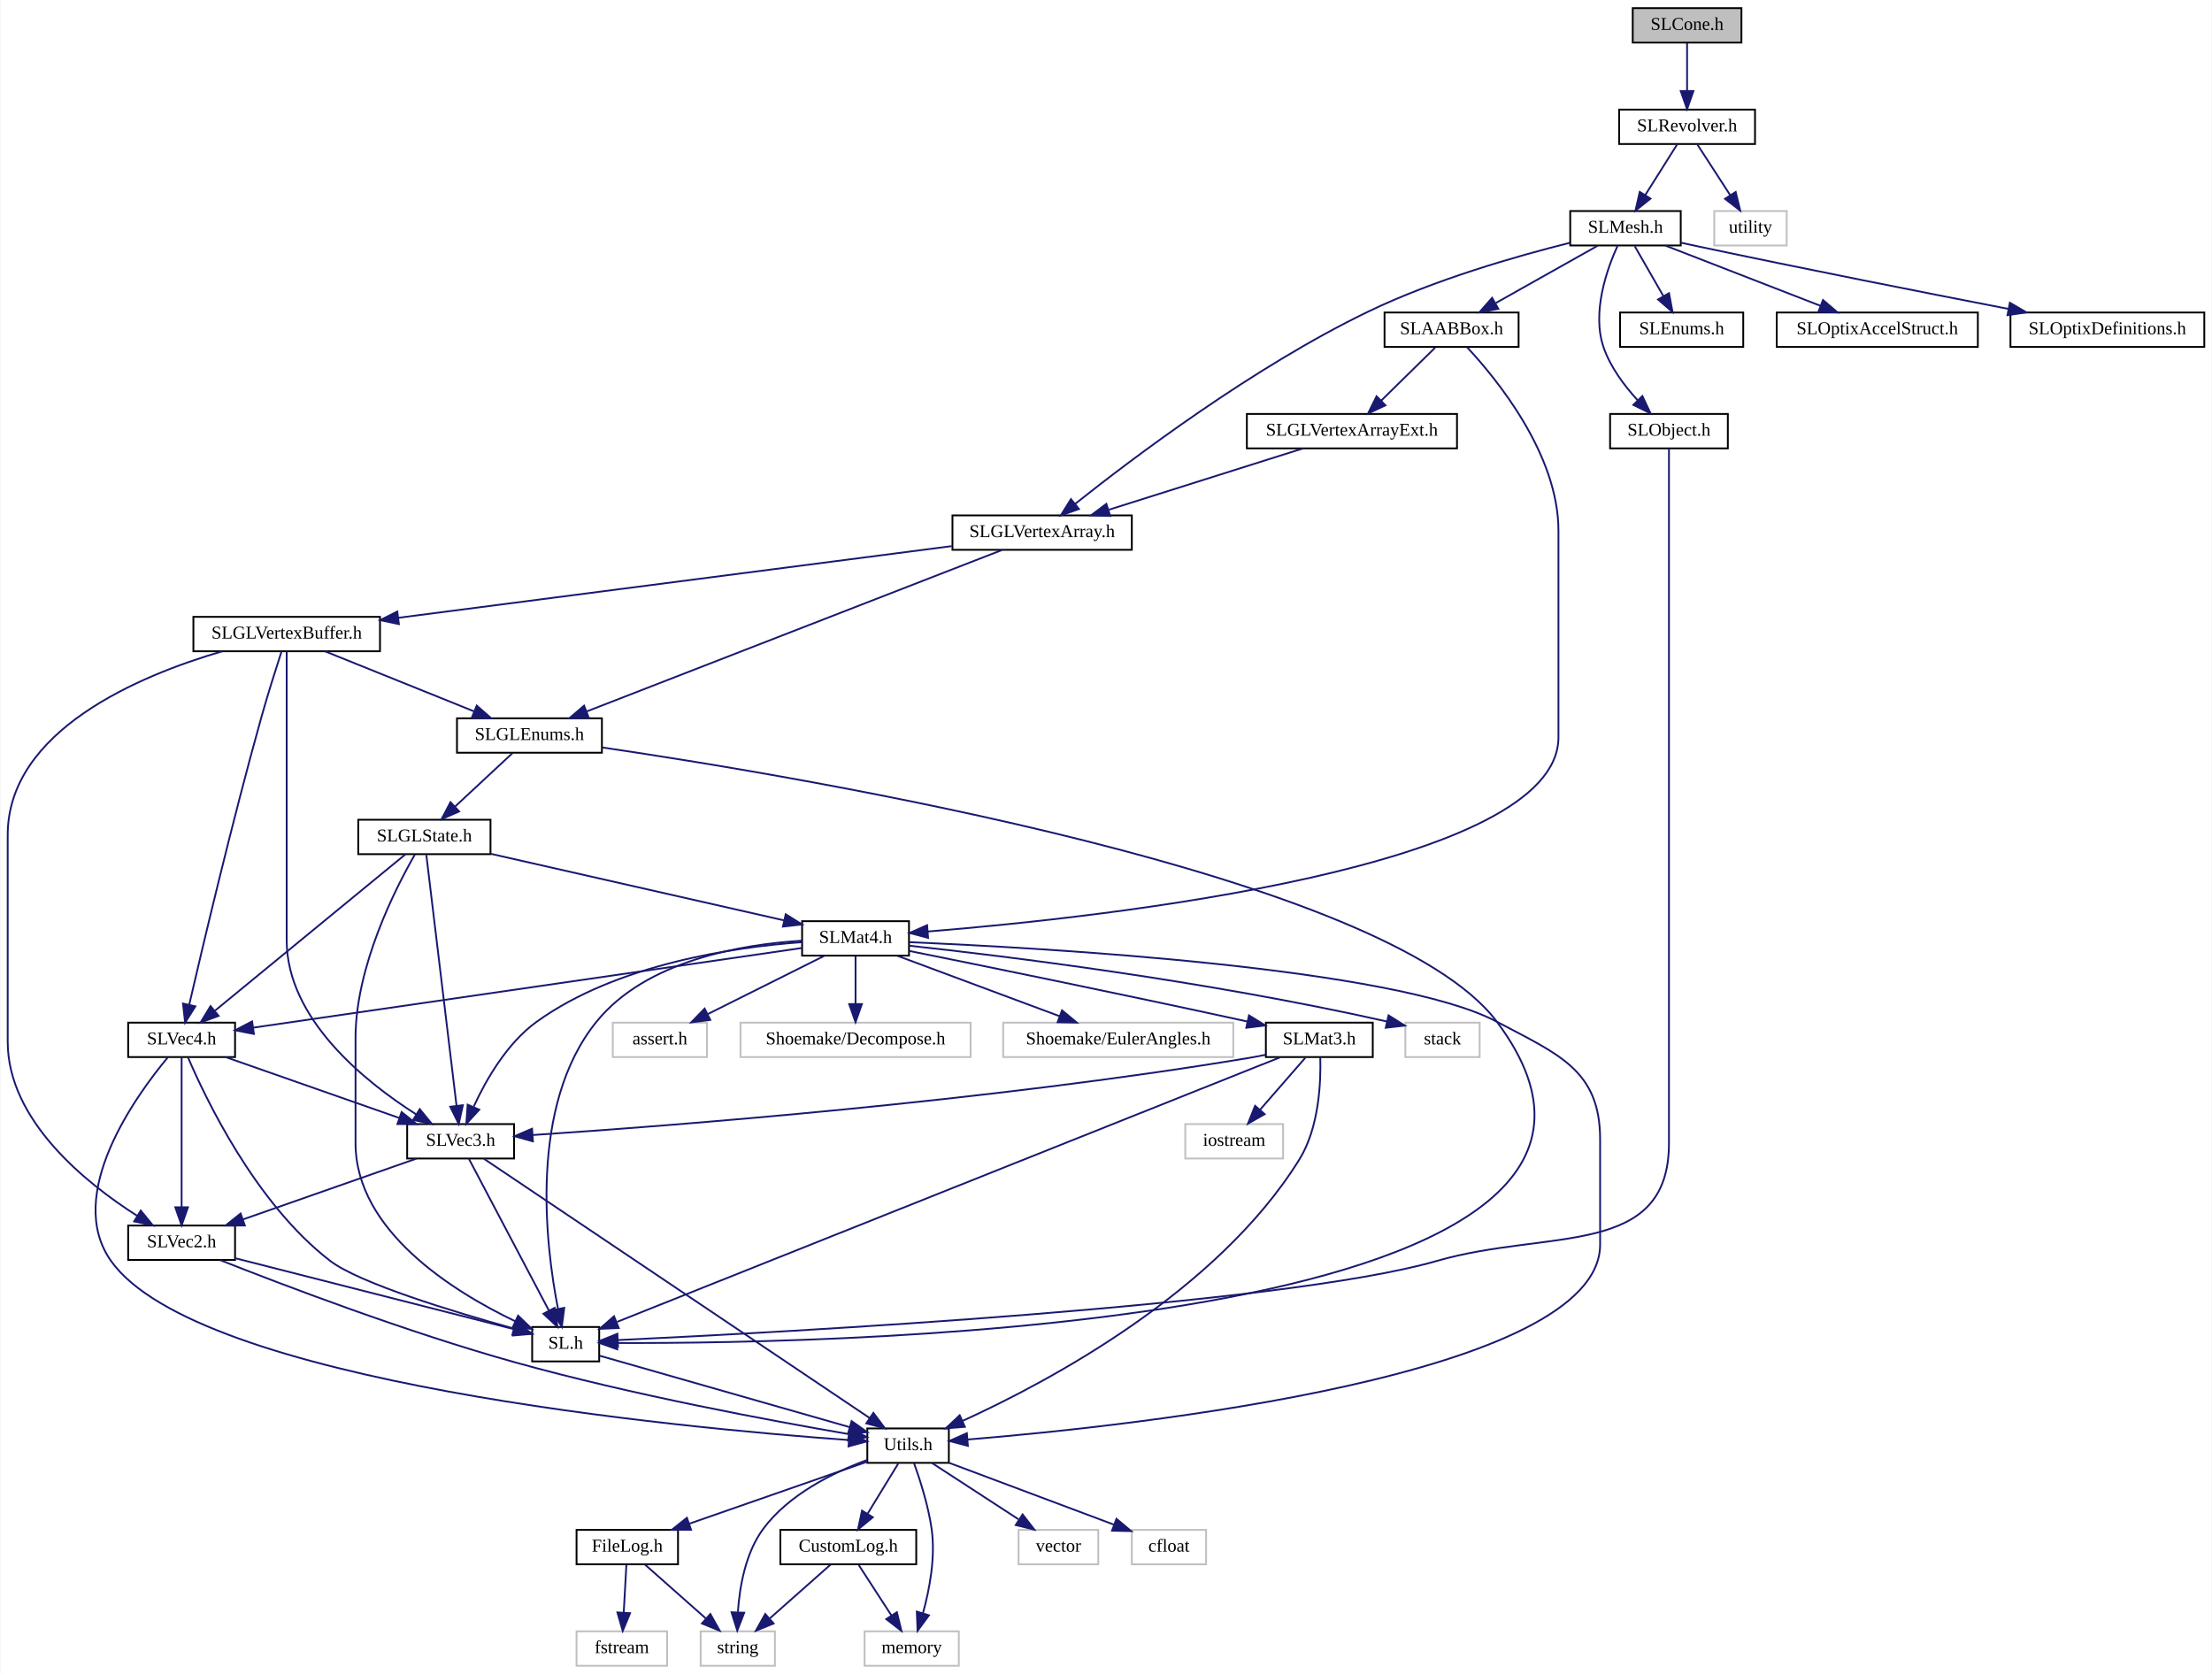
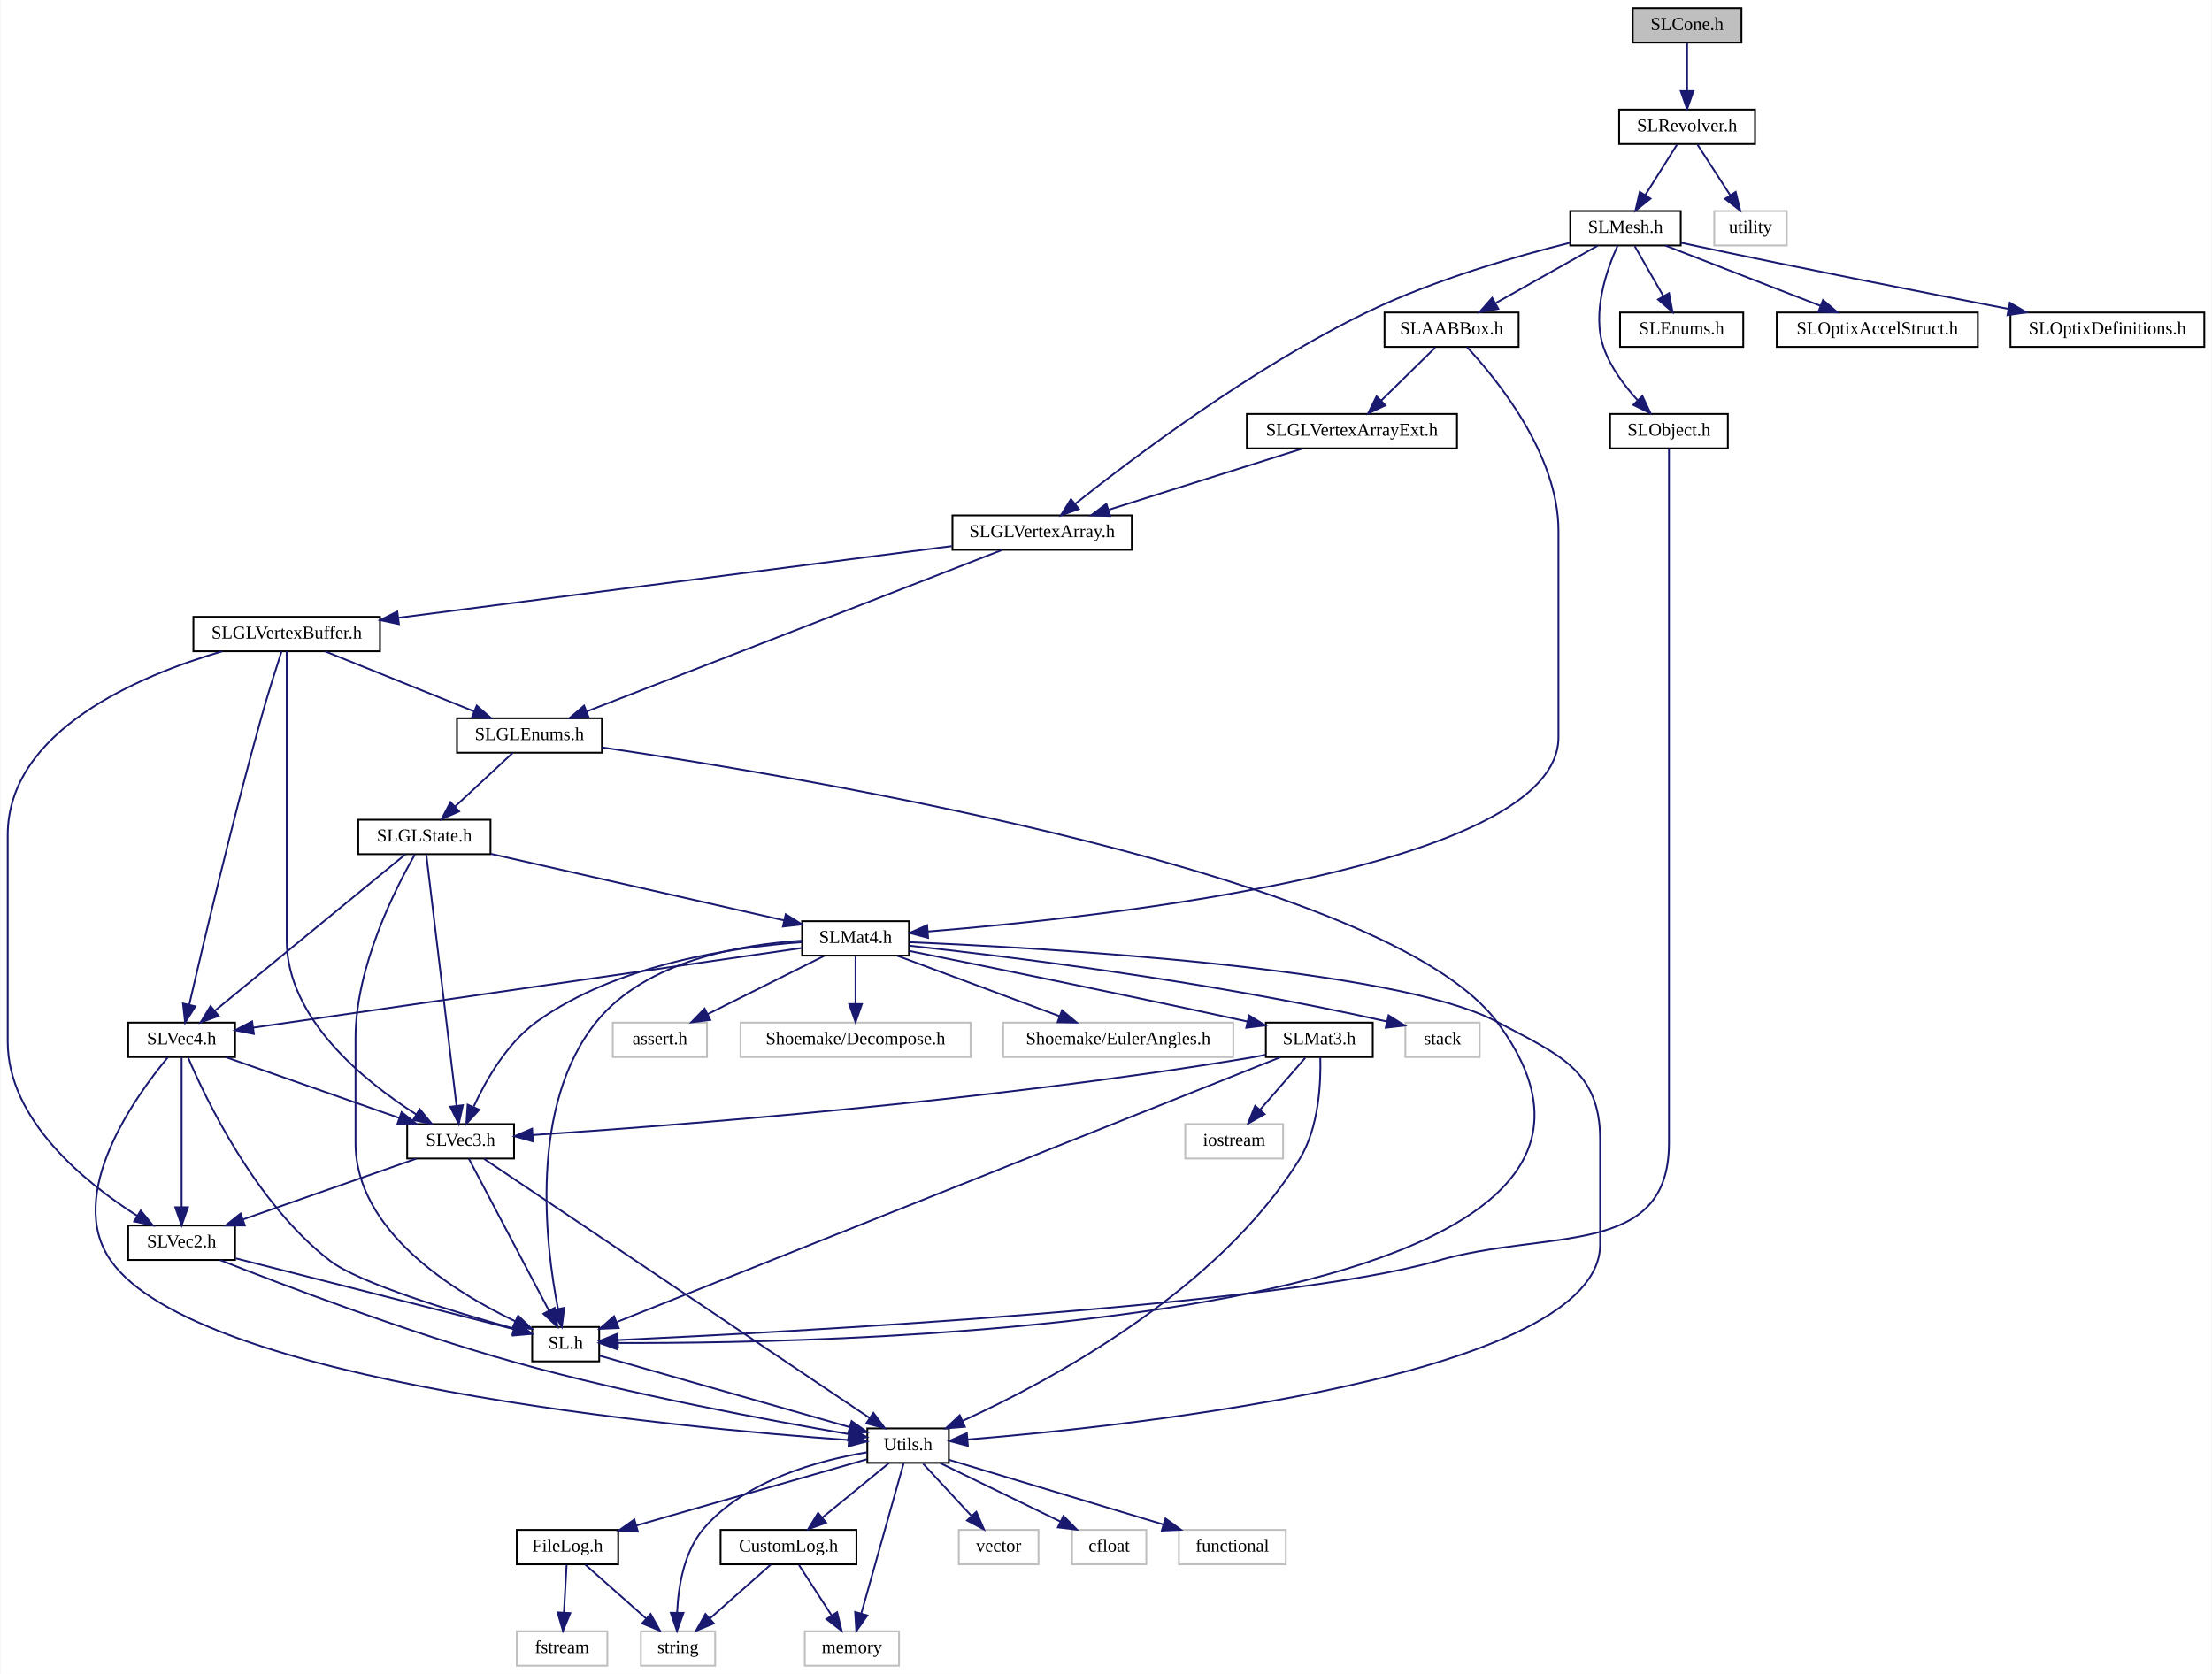
<svg xmlns="http://www.w3.org/2000/svg" xmlns:xlink="http://www.w3.org/1999/xlink" width="1221pt" height="924pt" viewBox="0.00 0.00 1220.50 924.00">
  <g id="graph0" class="graph" transform="scale(1 1) rotate(0) translate(4 920)">
    <polygon fill="white" stroke="transparent" points="-4,4 -4,-920 1216.5,-920 1216.5,4 -4,4" />
    <g id="node1" class="node">
      <g id="a_node1">
        <a xlink:title=" ">
          <polygon fill="#bfbfbf" stroke="black" points="897,-896.5 897,-915.5 957,-915.5 957,-896.5 897,-896.5" />
          <text text-anchor="middle" x="927" y="-903.5" font-family="Arial.ttf" font-size="10.00">SLCone.h</text>
        </a>
      </g>
    </g>
    <g id="node2" class="node">
      <g id="a_node2">
        <a xlink:href="_s_l_revolver_8h.html" target="_top" xlink:title=" ">
          <polygon fill="white" stroke="black" points="889.5,-840.5 889.5,-859.5 964.5,-859.5 964.5,-840.5 889.5,-840.5" />
          <text text-anchor="middle" x="927" y="-847.5" font-family="Arial.ttf" font-size="10.00">SLRevolver.h</text>
        </a>
      </g>
    </g>
    <g id="edge1" class="edge">
      <path fill="none" stroke="midnightblue" d="M927,-896.08C927,-889.01 927,-878.86 927,-869.99" />
      <polygon fill="midnightblue" stroke="midnightblue" points="930.5,-869.75 927,-859.75 923.5,-869.75 930.5,-869.75" />
    </g>
    <g id="node3" class="node">
      <g id="a_node3">
        <a xlink:href="_s_l_mesh_8h.html" target="_top" xlink:title=" ">
          <polygon fill="white" stroke="black" points="862.5,-784.5 862.5,-803.5 923.5,-803.5 923.5,-784.5 862.5,-784.5" />
          <text text-anchor="middle" x="893" y="-791.5" font-family="Arial.ttf" font-size="10.00">SLMesh.h</text>
        </a>
      </g>
    </g>
    <g id="edge2" class="edge">
      <path fill="none" stroke="midnightblue" d="M921.39,-840.08C916.63,-832.53 909.68,-821.49 903.85,-812.23" />
      <polygon fill="midnightblue" stroke="midnightblue" points="906.8,-810.35 898.51,-803.75 900.88,-814.08 906.8,-810.35" />
    </g>
-     <g id="node33" class="node">
-       <g id="a_node33">
+     <g id="node34" class="node">
+       <g id="a_node34">
        <a xlink:title=" ">
          <polygon fill="white" stroke="#bfbfbf" points="942,-784.5 942,-803.5 982,-803.5 982,-784.5 942,-784.5" />
          <text text-anchor="middle" x="962" y="-791.5" font-family="Arial.ttf" font-size="10.00">utility</text>
        </a>
      </g>
    </g>
-     <g id="edge58" class="edge">
+     <g id="edge59" class="edge">
      <path fill="none" stroke="midnightblue" d="M932.78,-840.08C937.67,-832.53 944.83,-821.49 950.83,-812.23" />
      <polygon fill="midnightblue" stroke="midnightblue" points="953.83,-814.05 956.33,-803.75 947.95,-810.24 953.83,-814.05" />
    </g>
    <g id="node4" class="node">
      <g id="a_node4">
        <a xlink:href="_s_l_a_a_b_box_8h.html" target="_top" xlink:title=" ">
          <polygon fill="white" stroke="black" points="760,-728.5 760,-747.5 834,-747.5 834,-728.5 760,-728.5" />
          <text text-anchor="middle" x="797" y="-735.5" font-family="Arial.ttf" font-size="10.00">SLAABBox.h</text>
        </a>
      </g>
    </g>
    <g id="edge3" class="edge">
      <path fill="none" stroke="midnightblue" d="M877.58,-784.32C862.46,-775.82 839.18,-762.73 821.53,-752.8" />
      <polygon fill="midnightblue" stroke="midnightblue" points="822.82,-749.51 812.39,-747.65 819.39,-755.61 822.82,-749.51" />
    </g>
    <g id="node6" class="node">
      <g id="a_node6">
        <a xlink:href="_s_l_g_l_vertex_array_8h.html" target="_top" xlink:title=" ">
          <polygon fill="white" stroke="black" points="521.5,-616.5 521.5,-635.5 620.5,-635.5 620.5,-616.5 521.5,-616.5" />
          <text text-anchor="middle" x="571" y="-623.5" font-family="Arial.ttf" font-size="10.00">SLGLVertexArray.h</text>
        </a>
      </g>
    </g>
-     <g id="edge53" class="edge">
+     <g id="edge54" class="edge">
      <path fill="none" stroke="midnightblue" d="M862.4,-786C832.98,-778.65 787.69,-765.69 751,-748 687.45,-717.35 620.49,-666.74 589.17,-641.81" />
      <polygon fill="midnightblue" stroke="midnightblue" points="591.3,-639.03 581.31,-635.5 586.91,-644.49 591.3,-639.03" />
    </g>
-     <g id="node29" class="node">
-       <g id="a_node29">
+     <g id="node30" class="node">
+       <g id="a_node30">
        <a xlink:href="_s_l_enums_8h.html" target="_top" xlink:title=" ">
          <polygon fill="white" stroke="black" points="890,-728.5 890,-747.5 958,-747.5 958,-728.5 890,-728.5" />
          <text text-anchor="middle" x="924" y="-735.5" font-family="Arial.ttf" font-size="10.00">SLEnums.h</text>
        </a>
      </g>
    </g>
-     <g id="edge52" class="edge">
+     <g id="edge53" class="edge">
      <path fill="none" stroke="midnightblue" d="M898.12,-784.08C902.41,-776.61 908.66,-765.72 913.94,-756.52" />
      <polygon fill="midnightblue" stroke="midnightblue" points="917.03,-758.17 918.98,-747.75 910.96,-754.68 917.03,-758.17" />
    </g>
-     <g id="node30" class="node">
-       <g id="a_node30">
+     <g id="node31" class="node">
+       <g id="a_node31">
        <a xlink:href="_s_l_object_8h.html" target="_top" xlink:title=" ">
          <polygon fill="white" stroke="black" points="884.5,-672.5 884.5,-691.5 949.5,-691.5 949.5,-672.5 884.5,-672.5" />
          <text text-anchor="middle" x="917" y="-679.5" font-family="Arial.ttf" font-size="10.00">SLObject.h</text>
        </a>
      </g>
    </g>
-     <g id="edge54" class="edge">
+     <g id="edge55" class="edge">
      <path fill="none" stroke="midnightblue" d="M888.65,-784.37C882.87,-771.71 874.16,-747.49 881,-728 884.79,-717.21 892.37,-707.08 899.6,-699.18" />
      <polygon fill="midnightblue" stroke="midnightblue" points="902.33,-701.4 906.84,-691.81 897.33,-696.49 902.33,-701.4" />
    </g>
-     <g id="node31" class="node">
-       <g id="a_node31">
+     <g id="node32" class="node">
+       <g id="a_node32">
        <a xlink:href="_s_l_optix_accel_struct_8h.html" target="_top" xlink:title=" ">
          <polygon fill="white" stroke="black" points="976.5,-728.5 976.5,-747.5 1087.5,-747.5 1087.5,-728.5 976.5,-728.5" />
          <text text-anchor="middle" x="1032" y="-735.5" font-family="Arial.ttf" font-size="10.00">SLOptixAccelStruct.h</text>
        </a>
      </g>
    </g>
-     <g id="edge56" class="edge">
+     <g id="edge57" class="edge">
      <path fill="none" stroke="midnightblue" d="M915.02,-784.44C938.1,-775.48 974.56,-761.31 1000.64,-751.18" />
      <polygon fill="midnightblue" stroke="midnightblue" points="1002.02,-754.4 1010.08,-747.52 999.49,-747.88 1002.02,-754.4" />
    </g>
-     <g id="node32" class="node">
-       <g id="a_node32">
+     <g id="node33" class="node">
+       <g id="a_node33">
        <a xlink:href="_s_l_optix_definitions_8h.html" target="_top" xlink:title=" ">
          <polygon fill="white" stroke="black" points="1105.5,-728.5 1105.5,-747.5 1212.5,-747.5 1212.5,-728.5 1105.5,-728.5" />
          <text text-anchor="middle" x="1159" y="-735.5" font-family="Arial.ttf" font-size="10.00">SLOptixDefinitions.h</text>
        </a>
      </g>
    </g>
-     <g id="edge57" class="edge">
+     <g id="edge58" class="edge">
      <path fill="none" stroke="midnightblue" d="M923.56,-786.04C926.74,-785.34 929.94,-784.65 933,-784 991.4,-771.62 1058.5,-758.38 1104.32,-749.49" />
      <polygon fill="midnightblue" stroke="midnightblue" points="1105.18,-752.89 1114.34,-747.55 1103.85,-746.02 1105.18,-752.89" />
    </g>
    <g id="node5" class="node">
      <g id="a_node5">
        <a xlink:href="_s_l_g_l_vertex_array_ext_8h.html" target="_top" xlink:title=" ">
          <polygon fill="white" stroke="black" points="684,-672.5 684,-691.5 800,-691.5 800,-672.5 684,-672.5" />
          <text text-anchor="middle" x="742" y="-679.5" font-family="Arial.ttf" font-size="10.00">SLGLVertexArrayExt.h</text>
        </a>
      </g>
    </g>
    <g id="edge4" class="edge">
      <path fill="none" stroke="midnightblue" d="M787.92,-728.08C779.83,-720.14 767.8,-708.34 758.09,-698.8" />
      <polygon fill="midnightblue" stroke="midnightblue" points="760.5,-696.26 750.91,-691.75 755.6,-701.25 760.5,-696.26" />
    </g>
-     <g id="node21" class="node">
-       <g id="a_node21">
+     <g id="node22" class="node">
+       <g id="a_node22">
        <a xlink:href="_s_l_mat4_8h.html" target="_top" xlink:title=" ">
          <polygon fill="white" stroke="black" points="438.5,-392.5 438.5,-411.5 497.5,-411.5 497.5,-392.5 438.5,-392.5" />
          <text text-anchor="middle" x="468" y="-399.5" font-family="Arial.ttf" font-size="10.00">SLMat4.h</text>
        </a>
      </g>
    </g>
-     <g id="edge51" class="edge">
+     <g id="edge52" class="edge">
      <path fill="none" stroke="midnightblue" d="M805.45,-728.44C821.77,-710.96 856,-669.26 856,-627 856,-627 856,-627 856,-513 856,-441.22 607.12,-413.86 508.02,-405.81" />
      <polygon fill="midnightblue" stroke="midnightblue" points="508.05,-402.3 497.8,-405.01 507.5,-409.28 508.05,-402.3" />
    </g>
    <g id="edge5" class="edge">
      <path fill="none" stroke="midnightblue" d="M714.9,-672.44C686.01,-663.32 640.08,-648.81 607.89,-638.65" />
      <polygon fill="midnightblue" stroke="midnightblue" points="608.56,-635.19 597.97,-635.52 606.45,-641.87 608.56,-635.19" />
    </g>
    <g id="node7" class="node">
      <g id="a_node7">
        <a xlink:href="_s_l_g_l_enums_8h.html" target="_top" xlink:title=" ">
          <polygon fill="white" stroke="black" points="248,-504.5 248,-523.5 328,-523.5 328,-504.5 248,-504.5" />
          <text text-anchor="middle" x="288" y="-511.5" font-family="Arial.ttf" font-size="10.00">SLGLEnums.h</text>
        </a>
      </g>
    </g>
    <g id="edge6" class="edge">
      <path fill="none" stroke="midnightblue" d="M548.79,-616.37C498.78,-596.93 377.21,-549.67 319.46,-527.23" />
      <polygon fill="midnightblue" stroke="midnightblue" points="320.69,-523.95 310.1,-523.59 318.16,-530.48 320.69,-523.95" />
    </g>
-     <g id="node28" class="node">
-       <g id="a_node28">
+     <g id="node29" class="node">
+       <g id="a_node29">
        <a xlink:href="_s_l_g_l_vertex_buffer_8h.html" target="_top" xlink:title=" ">
          <polygon fill="white" stroke="black" points="102.5,-560.5 102.5,-579.5 205.5,-579.5 205.5,-560.5 102.5,-560.5" />
          <text text-anchor="middle" x="154" y="-567.5" font-family="Arial.ttf" font-size="10.00">SLGLVertexBuffer.h</text>
        </a>
      </g>
    </g>
-     <g id="edge46" class="edge">
+     <g id="edge47" class="edge">
      <path fill="none" stroke="midnightblue" d="M521.11,-618.54C444.64,-608.64 298.6,-589.72 215.62,-578.98" />
      <polygon fill="midnightblue" stroke="midnightblue" points="215.94,-575.49 205.58,-577.68 215.04,-582.43 215.94,-575.49" />
    </g>
    <g id="node8" class="node">
      <g id="a_node8">
        <a xlink:href="_s_l_8h.html" target="_top" xlink:title=" ">
          <polygon fill="white" stroke="black" points="289.5,-168.5 289.5,-187.5 326.5,-187.5 326.5,-168.5 289.5,-168.5" />
          <text text-anchor="middle" x="308" y="-175.5" font-family="Arial.ttf" font-size="10.00">SL.h</text>
        </a>
      </g>
    </g>
    <g id="edge7" class="edge">
      <path fill="none" stroke="midnightblue" d="M328.05,-507.42C441.58,-490.71 761.28,-437.14 822,-356 948.38,-187.11 462.29,-178.21 336.85,-178.67" />
      <polygon fill="midnightblue" stroke="midnightblue" points="336.49,-175.17 326.51,-178.73 336.53,-182.17 336.49,-175.17" />
    </g>
-     <g id="node17" class="node">
-       <g id="a_node17">
+     <g id="node18" class="node">
+       <g id="a_node18">
        <a xlink:href="_s_l_g_l_state_8h.html" target="_top" xlink:title=" ">
          <polygon fill="white" stroke="black" points="193.5,-448.5 193.5,-467.5 266.5,-467.5 266.5,-448.5 193.5,-448.5" />
          <text text-anchor="middle" x="230" y="-455.5" font-family="Arial.ttf" font-size="10.00">SLGLState.h</text>
        </a>
      </g>
    </g>
-     <g id="edge19" class="edge">
+     <g id="edge20" class="edge">
      <path fill="none" stroke="midnightblue" d="M278.68,-504.32C270.11,-496.34 257.19,-484.31 246.81,-474.65" />
      <polygon fill="midnightblue" stroke="midnightblue" points="249.19,-472.09 239.49,-467.83 244.42,-477.21 249.19,-472.09" />
    </g>
    <g id="node9" class="node">
      <g id="a_node9">
        <a xlink:href="_utils_8h.html" target="_top" xlink:title=" ">
          <polygon fill="white" stroke="black" points="474.5,-112.5 474.5,-131.5 519.5,-131.5 519.5,-112.5 474.5,-112.5" />
          <text text-anchor="middle" x="497" y="-119.5" font-family="Arial.ttf" font-size="10.00">Utils.h</text>
        </a>
      </g>
    </g>
    <g id="edge8" class="edge">
      <path fill="none" stroke="midnightblue" d="M326.81,-171.62C359.02,-162.42 425.09,-143.55 464.76,-132.21" />
      <polygon fill="midnightblue" stroke="midnightblue" points="465.83,-135.55 474.49,-129.43 463.91,-128.81 465.83,-135.55" />
    </g>
    <g id="node10" class="node">
      <g id="a_node10">
        <a xlink:title=" ">
-           <polygon fill="white" stroke="#bfbfbf" points="382.5,-0.5 382.5,-19.5 423.5,-19.5 423.5,-0.5 382.5,-0.5" />
-           <text text-anchor="middle" x="403" y="-7.5" font-family="Arial.ttf" font-size="10.00">string</text>
+           <polygon fill="white" stroke="#bfbfbf" points="349.5,-0.5 349.5,-19.5 390.5,-19.5 390.5,-0.5 349.5,-0.5" />
+           <text text-anchor="middle" x="370" y="-7.5" font-family="Arial.ttf" font-size="10.00">string</text>
        </a>
      </g>
    </g>
    <g id="edge9" class="edge">
-       <path fill="none" stroke="midnightblue" d="M474.14,-114C455.88,-107.22 431.09,-95.11 417,-76 407.26,-62.79 404.02,-44.2 403.07,-30.28" />
-       <polygon fill="midnightblue" stroke="midnightblue" points="406.55,-29.79 402.71,-19.91 399.55,-30.03 406.55,-29.79" />
+       <path fill="none" stroke="midnightblue" d="M474.24,-118.31C448.41,-114 406.91,-103.09 384,-76 373.18,-63.2 370.13,-44.01 369.52,-29.8" />
+       <polygon fill="midnightblue" stroke="midnightblue" points="373.01,-29.66 369.44,-19.68 366.01,-29.71 373.01,-29.66" />
    </g>
    <g id="node11" class="node">
      <g id="a_node11">
        <a xlink:title=" ">
-           <polygon fill="white" stroke="#bfbfbf" points="558,-56.5 558,-75.5 602,-75.5 602,-56.5 558,-56.5" />
-           <text text-anchor="middle" x="580" y="-63.5" font-family="Arial.ttf" font-size="10.00">vector</text>
+           <polygon fill="white" stroke="#bfbfbf" points="525,-56.5 525,-75.5 569,-75.5 569,-56.5 525,-56.5" />
+           <text text-anchor="middle" x="547" y="-63.5" font-family="Arial.ttf" font-size="10.00">vector</text>
        </a>
      </g>
    </g>
    <g id="edge10" class="edge">
-       <path fill="none" stroke="midnightblue" d="M510.34,-112.32C523.16,-103.98 542.78,-91.21 557.94,-81.35" />
-       <polygon fill="midnightblue" stroke="midnightblue" points="560.22,-84.04 566.7,-75.65 556.41,-78.17 560.22,-84.04" />
+       <path fill="none" stroke="midnightblue" d="M505.26,-112.08C512.46,-104.3 523.11,-92.8 531.85,-83.37" />
+       <polygon fill="midnightblue" stroke="midnightblue" points="534.67,-85.47 538.9,-75.75 529.53,-80.71 534.67,-85.47" />
    </g>
    <g id="node12" class="node">
      <g id="a_node12">
        <a xlink:title=" ">
-           <polygon fill="white" stroke="#bfbfbf" points="620.5,-56.5 620.5,-75.5 661.5,-75.5 661.5,-56.5 620.5,-56.5" />
-           <text text-anchor="middle" x="641" y="-63.5" font-family="Arial.ttf" font-size="10.00">cfloat</text>
+           <polygon fill="white" stroke="#bfbfbf" points="587.5,-56.5 587.5,-75.5 628.5,-75.5 628.5,-56.5 587.5,-56.5" />
+           <text text-anchor="middle" x="608" y="-63.5" font-family="Arial.ttf" font-size="10.00">cfloat</text>
        </a>
      </g>
    </g>
    <g id="edge11" class="edge">
-       <path fill="none" stroke="midnightblue" d="M519.82,-112.44C544.4,-103.23 583.62,-88.52 610.76,-78.34" />
-       <polygon fill="midnightblue" stroke="midnightblue" points="612.03,-81.6 620.16,-74.82 609.57,-75.05 612.03,-81.6" />
+       <path fill="none" stroke="midnightblue" d="M514.83,-112.32C532.72,-103.62 560.48,-90.12 581.05,-80.11" />
+       <polygon fill="midnightblue" stroke="midnightblue" points="582.75,-83.18 590.21,-75.65 579.69,-76.88 582.75,-83.18" />
    </g>
    <g id="node13" class="node">
      <g id="a_node13">
        <a xlink:title=" ">
-           <polygon fill="white" stroke="#bfbfbf" points="473,-0.5 473,-19.5 525,-19.5 525,-0.5 473,-0.5" />
-           <text text-anchor="middle" x="499" y="-7.5" font-family="Arial.ttf" font-size="10.00">memory</text>
+           <polygon fill="white" stroke="#bfbfbf" points="440,-0.5 440,-19.5 492,-19.5 492,-0.5 440,-0.5" />
+           <text text-anchor="middle" x="466" y="-7.5" font-family="Arial.ttf" font-size="10.00">memory</text>
        </a>
      </g>
    </g>
    <g id="edge12" class="edge">
-       <path fill="none" stroke="midnightblue" d="M500.34,-112.2C503.55,-103.24 508.18,-88.88 510,-76 512.23,-60.24 508.79,-42.42 505.19,-29.43" />
-       <polygon fill="midnightblue" stroke="midnightblue" points="508.51,-28.34 502.24,-19.81 501.82,-30.39 508.51,-28.34" />
+       <path fill="none" stroke="midnightblue" d="M494.57,-112.37C489.54,-94.54 477.92,-53.3 471.15,-29.27" />
+       <polygon fill="midnightblue" stroke="midnightblue" points="474.5,-28.27 468.42,-19.59 467.77,-30.17 474.5,-28.27" />
    </g>
    <g id="node14" class="node">
      <g id="a_node14">
        <a xlink:href="_file_log_8h.html" target="_top" xlink:title=" ">
-           <polygon fill="white" stroke="black" points="314,-56.5 314,-75.5 370,-75.5 370,-56.5 314,-56.5" />
-           <text text-anchor="middle" x="342" y="-63.5" font-family="Arial.ttf" font-size="10.00">FileLog.h</text>
+           <polygon fill="white" stroke="black" points="281,-56.5 281,-75.5 337,-75.5 337,-56.5 281,-56.5" />
+           <text text-anchor="middle" x="309" y="-63.5" font-family="Arial.ttf" font-size="10.00">FileLog.h</text>
        </a>
      </g>
    </g>
    <g id="edge13" class="edge">
-       <path fill="none" stroke="midnightblue" d="M474.46,-113.15C448.66,-104.16 406.12,-89.34 376.23,-78.92" />
-       <polygon fill="midnightblue" stroke="midnightblue" points="377.21,-75.56 366.62,-75.58 374.91,-82.17 377.21,-75.56" />
+       <path fill="none" stroke="midnightblue" d="M474.32,-114.49C442.77,-105.42 385.19,-88.89 347.01,-77.92" />
+       <polygon fill="midnightblue" stroke="midnightblue" points="347.85,-74.52 337.27,-75.12 345.92,-81.25 347.85,-74.52" />
    </g>
    <g id="node16" class="node">
      <g id="a_node16">
        <a xlink:href="_custom_log_8h.html" target="_top" xlink:title=" ">
-           <polygon fill="white" stroke="black" points="426.5,-56.5 426.5,-75.5 501.5,-75.5 501.5,-56.5 426.5,-56.5" />
-           <text text-anchor="middle" x="464" y="-63.5" font-family="Arial.ttf" font-size="10.00">CustomLog.h</text>
+           <polygon fill="white" stroke="black" points="393.5,-56.5 393.5,-75.5 468.5,-75.5 468.5,-56.5 393.5,-56.5" />
+           <text text-anchor="middle" x="431" y="-63.5" font-family="Arial.ttf" font-size="10.00">CustomLog.h</text>
        </a>
      </g>
    </g>
    <g id="edge16" class="edge">
-       <path fill="none" stroke="midnightblue" d="M491.55,-112.08C486.99,-104.61 480.33,-93.72 474.71,-84.52" />
-       <polygon fill="midnightblue" stroke="midnightblue" points="477.55,-82.46 469.35,-75.75 471.58,-86.11 477.55,-82.46" />
+       <path fill="none" stroke="midnightblue" d="M486.4,-112.32C476.54,-104.26 461.65,-92.08 449.78,-82.37" />
+       <polygon fill="midnightblue" stroke="midnightblue" points="451.75,-79.46 441.8,-75.83 447.32,-84.88 451.75,-79.46" />
+     </g>
+     <g id="node17" class="node">
+       <g id="a_node17">
+         <a xlink:title=" ">
+           <polygon fill="white" stroke="#bfbfbf" points="646.5,-56.5 646.5,-75.5 705.5,-75.5 705.5,-56.5 646.5,-56.5" />
+           <text text-anchor="middle" x="676" y="-63.5" font-family="Arial.ttf" font-size="10.00">functional</text>
+         </a>
+       </g>
+     </g>
+     <g id="edge19" class="edge">
+       <path fill="none" stroke="midnightblue" d="M519.67,-114.16C549.42,-105.19 602.07,-89.3 637.97,-78.47" />
+       <polygon fill="midnightblue" stroke="midnightblue" points="639.06,-81.8 647.62,-75.56 637.04,-75.1 639.06,-81.8" />
    </g>
    <g id="edge14" class="edge">
-       <path fill="none" stroke="midnightblue" d="M351.8,-56.32C360.82,-48.34 374.41,-36.31 385.32,-26.65" />
-       <polygon fill="midnightblue" stroke="midnightblue" points="387.85,-29.08 393.02,-19.83 383.21,-23.84 387.85,-29.08" />
+       <path fill="none" stroke="midnightblue" d="M318.8,-56.32C327.82,-48.34 341.41,-36.31 352.32,-26.65" />
+       <polygon fill="midnightblue" stroke="midnightblue" points="354.85,-29.08 360.02,-19.83 350.21,-23.84 354.85,-29.08" />
    </g>
    <g id="node15" class="node">
      <g id="a_node15">
        <a xlink:title=" ">
-           <polygon fill="white" stroke="#bfbfbf" points="314,-0.5 314,-19.5 364,-19.5 364,-0.5 314,-0.5" />
-           <text text-anchor="middle" x="339" y="-7.5" font-family="Arial.ttf" font-size="10.00">fstream</text>
+           <polygon fill="white" stroke="#bfbfbf" points="281,-0.5 281,-19.5 331,-19.5 331,-0.5 281,-0.5" />
+           <text text-anchor="middle" x="306" y="-7.5" font-family="Arial.ttf" font-size="10.00">fstream</text>
        </a>
      </g>
    </g>
    <g id="edge15" class="edge">
-       <path fill="none" stroke="midnightblue" d="M341.5,-56.08C341.11,-49.01 340.55,-38.86 340.05,-29.99" />
-       <polygon fill="midnightblue" stroke="midnightblue" points="343.54,-29.54 339.49,-19.75 336.55,-29.93 343.54,-29.54" />
+       <path fill="none" stroke="midnightblue" d="M308.5,-56.08C308.11,-49.01 307.55,-38.86 307.05,-29.99" />
+       <polygon fill="midnightblue" stroke="midnightblue" points="310.54,-29.54 306.49,-19.75 303.55,-29.93 310.54,-29.54" />
    </g>
    <g id="edge18" class="edge">
-       <path fill="none" stroke="midnightblue" d="M454.2,-56.32C445.18,-48.34 431.59,-36.31 420.68,-26.65" />
-       <polygon fill="midnightblue" stroke="midnightblue" points="422.79,-23.84 412.98,-19.83 418.15,-29.08 422.79,-23.84" />
+       <path fill="none" stroke="midnightblue" d="M421.2,-56.32C412.18,-48.34 398.59,-36.31 387.68,-26.65" />
+       <polygon fill="midnightblue" stroke="midnightblue" points="389.79,-23.84 379.98,-19.83 385.15,-29.08 389.79,-23.84" />
    </g>
    <g id="edge17" class="edge">
-       <path fill="none" stroke="midnightblue" d="M469.78,-56.08C474.67,-48.53 481.83,-37.49 487.83,-28.23" />
-       <polygon fill="midnightblue" stroke="midnightblue" points="490.83,-30.05 493.33,-19.75 484.95,-26.24 490.83,-30.05" />
-     </g>
-     <g id="edge20" class="edge">
+       <path fill="none" stroke="midnightblue" d="M436.78,-56.08C441.67,-48.53 448.83,-37.49 454.83,-28.23" />
+       <polygon fill="midnightblue" stroke="midnightblue" points="457.83,-30.05 460.33,-19.75 451.95,-26.24 457.83,-30.05" />
+     </g>
+     <g id="edge21" class="edge">
      <path fill="none" stroke="midnightblue" d="M224.72,-448.23C214.27,-430.04 192,-386.6 192,-347 192,-347 192,-347 192,-289 192,-240.55 245.95,-207.02 280.27,-190.6" />
      <polygon fill="midnightblue" stroke="midnightblue" points="281.74,-193.77 289.36,-186.42 278.81,-187.41 281.74,-193.77" />
    </g>
-     <g id="node18" class="node">
-       <g id="a_node18">
+     <g id="node19" class="node">
+       <g id="a_node19">
        <a xlink:href="_s_l_vec3_8h.html" target="_top" xlink:title=" ">
          <polygon fill="white" stroke="black" points="220.5,-280.5 220.5,-299.5 279.5,-299.5 279.5,-280.5 220.5,-280.5" />
          <text text-anchor="middle" x="250" y="-287.5" font-family="Arial.ttf" font-size="10.00">SLVec3.h</text>
        </a>
      </g>
    </g>
-     <g id="edge21" class="edge">
+     <g id="edge22" class="edge">
      <path fill="none" stroke="midnightblue" d="M231.08,-448.08C234.22,-421.95 243.47,-345.21 247.76,-309.58" />
      <polygon fill="midnightblue" stroke="midnightblue" points="251.25,-309.92 248.97,-299.57 244.3,-309.08 251.25,-309.92" />
    </g>
-     <g id="node20" class="node">
-       <g id="a_node20">
+     <g id="node21" class="node">
+       <g id="a_node21">
        <a xlink:href="_s_l_vec4_8h.html" target="_top" xlink:title=" ">
          <polygon fill="white" stroke="black" points="66.5,-336.5 66.5,-355.5 125.5,-355.5 125.5,-336.5 66.5,-336.5" />
          <text text-anchor="middle" x="96" y="-343.5" font-family="Arial.ttf" font-size="10.00">SLVec4.h</text>
        </a>
      </g>
    </g>
-     <g id="edge27" class="edge">
+     <g id="edge28" class="edge">
      <path fill="none" stroke="midnightblue" d="M219.49,-448.37C196.78,-429.73 142.94,-385.53 114.44,-362.13" />
      <polygon fill="midnightblue" stroke="midnightblue" points="116.42,-359.23 106.47,-355.59 111.97,-364.64 116.42,-359.23" />
    </g>
-     <g id="edge32" class="edge">
+     <g id="edge33" class="edge">
      <path fill="none" stroke="midnightblue" d="M266.67,-448.68C310.46,-438.75 383.42,-422.19 428.45,-411.97" />
      <polygon fill="midnightblue" stroke="midnightblue" points="429.46,-415.33 438.44,-409.71 427.91,-408.51 429.46,-415.33" />
    </g>
-     <g id="edge22" class="edge">
+     <g id="edge23" class="edge">
      <path fill="none" stroke="midnightblue" d="M254.55,-280.37C264.04,-262.38 286.09,-220.55 298.71,-196.63" />
      <polygon fill="midnightblue" stroke="midnightblue" points="301.9,-198.07 303.47,-187.59 295.71,-194.8 301.9,-198.07" />
    </g>
-     <g id="edge26" class="edge">
+     <g id="edge27" class="edge">
      <path fill="none" stroke="midnightblue" d="M262.93,-280.31C303.11,-253.3 426.07,-170.67 475.8,-137.25" />
      <polygon fill="midnightblue" stroke="midnightblue" points="477.85,-140.09 484.2,-131.61 473.94,-134.28 477.85,-140.09" />
    </g>
-     <g id="node19" class="node">
-       <g id="a_node19">
+     <g id="node20" class="node">
+       <g id="a_node20">
        <a xlink:href="_s_l_vec2_8h.html" target="_top" xlink:title=" ">
          <polygon fill="white" stroke="black" points="66.5,-224.5 66.5,-243.5 125.5,-243.5 125.5,-224.5 66.5,-224.5" />
          <text text-anchor="middle" x="96" y="-231.5" font-family="Arial.ttf" font-size="10.00">SLVec2.h</text>
        </a>
      </g>
    </g>
-     <g id="edge23" class="edge">
+     <g id="edge24" class="edge">
      <path fill="none" stroke="midnightblue" d="M225.6,-280.44C199.8,-271.4 158.92,-257.06 129.98,-246.92" />
      <polygon fill="midnightblue" stroke="midnightblue" points="130.88,-243.52 120.29,-243.52 128.57,-250.13 130.88,-243.52" />
    </g>
-     <g id="edge24" class="edge">
+     <g id="edge25" class="edge">
      <path fill="none" stroke="midnightblue" d="M125.92,-225.38C166.79,-214.97 239.53,-196.44 279.58,-186.24" />
      <polygon fill="midnightblue" stroke="midnightblue" points="280.67,-189.57 289.5,-183.71 278.94,-182.79 280.67,-189.57" />
    </g>
-     <g id="edge25" class="edge">
+     <g id="edge26" class="edge">
      <path fill="none" stroke="midnightblue" d="M117.23,-224.44C151.17,-211 219.95,-184.75 280,-168 344.4,-150.04 421.36,-135.73 464.15,-128.39" />
      <polygon fill="midnightblue" stroke="midnightblue" points="464.99,-131.79 474.27,-126.67 463.82,-124.89 464.99,-131.79" />
    </g>
-     <g id="edge28" class="edge">
+     <g id="edge29" class="edge">
      <path fill="none" stroke="midnightblue" d="M99.55,-336.28C108.97,-314.2 136.72,-255.66 178,-224 194.08,-211.67 245.93,-195.92 279.09,-186.7" />
      <polygon fill="midnightblue" stroke="midnightblue" points="280.41,-189.97 289.13,-183.95 278.56,-183.22 280.41,-189.97" />
    </g>
-     <g id="edge31" class="edge">
+     <g id="edge32" class="edge">
      <path fill="none" stroke="midnightblue" d="M88.35,-336.29C70.82,-315.24 31.15,-260.59 57,-224 104.52,-156.74 370.53,-131.85 464.29,-125.09" />
      <polygon fill="midnightblue" stroke="midnightblue" points="464.61,-128.57 474.34,-124.38 464.12,-121.59 464.61,-128.57" />
    </g>
-     <g id="edge30" class="edge">
+     <g id="edge31" class="edge">
      <path fill="none" stroke="midnightblue" d="M120.4,-336.44C146.2,-327.4 187.08,-313.06 216.02,-302.92" />
      <polygon fill="midnightblue" stroke="midnightblue" points="217.43,-306.13 225.71,-299.52 215.12,-299.52 217.43,-306.13" />
    </g>
-     <g id="edge29" class="edge">
+     <g id="edge30" class="edge">
      <path fill="none" stroke="midnightblue" d="M96,-336.37C96,-318.62 96,-277.67 96,-253.6" />
      <polygon fill="midnightblue" stroke="midnightblue" points="99.5,-253.59 96,-243.59 92.5,-253.59 99.5,-253.59" />
    </g>
-     <g id="edge33" class="edge">
+     <g id="edge34" class="edge">
      <path fill="none" stroke="midnightblue" d="M438.38,-400.73C405.19,-398.69 352.44,-389.88 325,-356 287.48,-309.68 296.89,-232.53 303.78,-197.42" />
      <polygon fill="midnightblue" stroke="midnightblue" points="307.21,-198.09 305.86,-187.58 300.37,-196.64 307.21,-198.09" />
    </g>
-     <g id="edge35" class="edge">
+     <g id="edge36" class="edge">
      <path fill="none" stroke="midnightblue" d="M497.6,-399.91C572.19,-396.76 765.86,-385.85 822,-356 855.93,-337.96 879,-329.42 879,-291 879,-291 879,-291 879,-233 879,-160.64 622.69,-133.02 529.97,-125.39" />
      <polygon fill="midnightblue" stroke="midnightblue" points="530,-121.88 519.75,-124.58 529.44,-128.86 530,-121.88" />
    </g>
-     <g id="edge41" class="edge">
+     <g id="edge42" class="edge">
      <path fill="none" stroke="midnightblue" d="M438.46,-399.93C401.09,-397.21 336.29,-387.87 292,-356 275.68,-344.25 264.08,-324.03 257.27,-309.25" />
      <polygon fill="midnightblue" stroke="midnightblue" points="260.31,-307.46 253.15,-299.65 253.88,-310.22 260.31,-307.46" />
    </g>
-     <g id="edge42" class="edge">
+     <g id="edge43" class="edge">
      <path fill="none" stroke="midnightblue" d="M438.5,-396.72C372.03,-387.07 210.51,-363.62 135.5,-352.73" />
      <polygon fill="midnightblue" stroke="midnightblue" points="135.9,-349.26 125.5,-351.28 134.9,-356.18 135.9,-349.26" />
    </g>
-     <g id="node22" class="node">
-       <g id="a_node22">
+     <g id="node23" class="node">
+       <g id="a_node23">
        <a xlink:title=" ">
          <polygon fill="white" stroke="#bfbfbf" points="771.5,-336.5 771.5,-355.5 812.5,-355.5 812.5,-336.5 771.5,-336.5" />
          <text text-anchor="middle" x="792" y="-343.5" font-family="Arial.ttf" font-size="10.00">stack</text>
        </a>
      </g>
    </g>
-     <g id="edge34" class="edge">
+     <g id="edge35" class="edge">
      <path fill="none" stroke="midnightblue" d="M497.58,-397.97C549.37,-392.35 659.88,-378.94 761.4,-356.11" />
      <polygon fill="midnightblue" stroke="midnightblue" points="762.22,-359.51 771.19,-353.87 760.66,-352.68 762.22,-359.51" />
    </g>
-     <g id="node23" class="node">
-       <g id="a_node23">
+     <g id="node24" class="node">
+       <g id="a_node24">
        <a xlink:href="_s_l_mat3_8h.html" target="_top" xlink:title=" ">
          <polygon fill="white" stroke="black" points="694.5,-336.5 694.5,-355.5 753.5,-355.5 753.5,-336.5 694.5,-336.5" />
          <text text-anchor="middle" x="724" y="-343.5" font-family="Arial.ttf" font-size="10.00">SLMat3.h</text>
        </a>
      </g>
    </g>
-     <g id="edge36" class="edge">
+     <g id="edge37" class="edge">
      <path fill="none" stroke="midnightblue" d="M497.53,-395.09C537.53,-387.05 611.4,-372.02 684.38,-356.1" />
      <polygon fill="midnightblue" stroke="midnightblue" points="685.18,-359.5 694.2,-353.95 683.69,-352.67 685.18,-359.5" />
    </g>
+     <g id="node26" class="node">
+       <g id="a_node26">
+         <a xlink:title=" ">
+           <polygon fill="white" stroke="#bfbfbf" points="334,-336.5 334,-355.5 386,-355.5 386,-336.5 334,-336.5" />
+           <text text-anchor="middle" x="360" y="-343.5" font-family="Arial.ttf" font-size="10.00">assert.h</text>
+         </a>
+       </g>
+     </g>
+     <g id="edge44" class="edge">
+       <path fill="none" stroke="midnightblue" d="M450.65,-392.32C433.33,-383.66 406.48,-370.24 386.5,-360.25" />
+       <polygon fill="midnightblue" stroke="midnightblue" points="387.82,-357 377.31,-355.65 384.69,-363.26 387.82,-357" />
+     </g>
+     <g id="node27" class="node">
+       <g id="a_node27">
+         <a xlink:title=" ">
+           <polygon fill="white" stroke="#bfbfbf" points="404.5,-336.5 404.5,-355.5 531.5,-355.5 531.5,-336.5 404.5,-336.5" />
+           <text text-anchor="middle" x="468" y="-343.5" font-family="Arial.ttf" font-size="10.00">Shoemake/Decompose.h</text>
+         </a>
+       </g>
+     </g>
+     <g id="edge45" class="edge">
+       <path fill="none" stroke="midnightblue" d="M468,-392.08C468,-385.01 468,-374.86 468,-365.99" />
+       <polygon fill="midnightblue" stroke="midnightblue" points="471.5,-365.75 468,-355.75 464.5,-365.75 471.5,-365.75" />
+     </g>
+     <g id="node28" class="node">
+       <g id="a_node28">
+         <a xlink:title=" ">
+           <polygon fill="white" stroke="#bfbfbf" points="549.5,-336.5 549.5,-355.5 676.5,-355.5 676.5,-336.5 549.5,-336.5" />
+           <text text-anchor="middle" x="613" y="-343.5" font-family="Arial.ttf" font-size="10.00">Shoemake/EulerAngles.h</text>
+         </a>
+       </g>
+     </g>
+     <g id="edge46" class="edge">
+       <path fill="none" stroke="midnightblue" d="M490.98,-392.44C515.16,-383.44 553.42,-369.19 580.65,-359.05" />
+       <polygon fill="midnightblue" stroke="midnightblue" points="581.98,-362.29 590.13,-355.52 579.54,-355.73 581.98,-362.29" />
+     </g>
+     <g id="edge38" class="edge">
+       <path fill="none" stroke="midnightblue" d="M702.51,-336.42C633.09,-308.72 414.79,-221.61 336.39,-190.33" />
+       <polygon fill="midnightblue" stroke="midnightblue" points="337.29,-186.92 326.7,-186.46 334.69,-193.42 337.29,-186.92" />
+     </g>
+     <g id="edge39" class="edge">
+       <path fill="none" stroke="midnightblue" d="M724.53,-336.28C724.91,-323.09 723.98,-297.7 713,-280 667.75,-207.01 574.89,-157.45 527.01,-135.63" />
+       <polygon fill="midnightblue" stroke="midnightblue" points="528.35,-132.39 517.79,-131.51 525.5,-138.78 528.35,-132.39" />
+     </g>
+     <g id="edge40" class="edge">
+       <path fill="none" stroke="midnightblue" d="M694.27,-337.74C691.15,-337.1 688.02,-336.5 685,-336 540.51,-311.95 366.75,-298.59 289.89,-293.47" />
+       <polygon fill="midnightblue" stroke="midnightblue" points="289.91,-289.96 279.71,-292.8 289.46,-296.95 289.91,-289.96" />
+     </g>
    <g id="node25" class="node">
      <g id="a_node25">
        <a xlink:title=" ">
-           <polygon fill="white" stroke="#bfbfbf" points="334,-336.5 334,-355.5 386,-355.5 386,-336.5 334,-336.5" />
-           <text text-anchor="middle" x="360" y="-343.5" font-family="Arial.ttf" font-size="10.00">assert.h</text>
-         </a>
-       </g>
-     </g>
-     <g id="edge43" class="edge">
-       <path fill="none" stroke="midnightblue" d="M450.65,-392.32C433.33,-383.66 406.48,-370.24 386.5,-360.25" />
-       <polygon fill="midnightblue" stroke="midnightblue" points="387.82,-357 377.31,-355.65 384.69,-363.26 387.82,-357" />
-     </g>
-     <g id="node26" class="node">
-       <g id="a_node26">
-         <a xlink:title=" ">
-           <polygon fill="white" stroke="#bfbfbf" points="404.5,-336.5 404.5,-355.5 531.5,-355.5 531.5,-336.5 404.5,-336.5" />
-           <text text-anchor="middle" x="468" y="-343.5" font-family="Arial.ttf" font-size="10.00">Shoemake/Decompose.h</text>
-         </a>
-       </g>
-     </g>
-     <g id="edge44" class="edge">
-       <path fill="none" stroke="midnightblue" d="M468,-392.08C468,-385.01 468,-374.86 468,-365.99" />
-       <polygon fill="midnightblue" stroke="midnightblue" points="471.5,-365.75 468,-355.75 464.5,-365.75 471.5,-365.75" />
-     </g>
-     <g id="node27" class="node">
-       <g id="a_node27">
-         <a xlink:title=" ">
-           <polygon fill="white" stroke="#bfbfbf" points="549.5,-336.5 549.5,-355.5 676.5,-355.5 676.5,-336.5 549.5,-336.5" />
-           <text text-anchor="middle" x="613" y="-343.5" font-family="Arial.ttf" font-size="10.00">Shoemake/EulerAngles.h</text>
-         </a>
-       </g>
-     </g>
-     <g id="edge45" class="edge">
-       <path fill="none" stroke="midnightblue" d="M490.98,-392.44C515.16,-383.44 553.42,-369.19 580.65,-359.05" />
-       <polygon fill="midnightblue" stroke="midnightblue" points="581.98,-362.29 590.13,-355.52 579.54,-355.73 581.98,-362.29" />
-     </g>
-     <g id="edge37" class="edge">
-       <path fill="none" stroke="midnightblue" d="M702.51,-336.42C633.09,-308.72 414.79,-221.61 336.39,-190.33" />
-       <polygon fill="midnightblue" stroke="midnightblue" points="337.29,-186.92 326.7,-186.46 334.69,-193.42 337.29,-186.92" />
-     </g>
-     <g id="edge38" class="edge">
-       <path fill="none" stroke="midnightblue" d="M724.53,-336.28C724.91,-323.09 723.98,-297.7 713,-280 667.75,-207.01 574.89,-157.45 527.01,-135.63" />
-       <polygon fill="midnightblue" stroke="midnightblue" points="528.35,-132.39 517.79,-131.51 525.5,-138.78 528.35,-132.39" />
-     </g>
-     <g id="edge39" class="edge">
-       <path fill="none" stroke="midnightblue" d="M694.27,-337.74C691.15,-337.1 688.02,-336.5 685,-336 540.51,-311.95 366.75,-298.59 289.89,-293.47" />
-       <polygon fill="midnightblue" stroke="midnightblue" points="289.91,-289.96 279.71,-292.8 289.46,-296.95 289.91,-289.96" />
-     </g>
-     <g id="node24" class="node">
-       <g id="a_node24">
-         <a xlink:title=" ">
          <polygon fill="white" stroke="#bfbfbf" points="650,-280.5 650,-299.5 704,-299.5 704,-280.5 650,-280.5" />
          <text text-anchor="middle" x="677" y="-287.5" font-family="Arial.ttf" font-size="10.00">iostream</text>
        </a>
      </g>
    </g>
-     <g id="edge40" class="edge">
+     <g id="edge41" class="edge">
      <path fill="none" stroke="midnightblue" d="M716.24,-336.08C709.46,-328.3 699.46,-316.8 691.24,-307.37" />
      <polygon fill="midnightblue" stroke="midnightblue" points="693.82,-305 684.62,-299.75 688.54,-309.59 693.82,-305" />
    </g>
-     <g id="edge47" class="edge">
+     <g id="edge48" class="edge">
      <path fill="none" stroke="midnightblue" d="M175.23,-560.44C197.38,-551.52 232.32,-537.44 257.44,-527.32" />
      <polygon fill="midnightblue" stroke="midnightblue" points="258.9,-530.5 266.87,-523.52 256.28,-524.01 258.9,-530.5" />
    </g>
-     <g id="edge49" class="edge">
+     <g id="edge50" class="edge">
      <path fill="none" stroke="midnightblue" d="M154,-560.44C154,-541.94 154,-496.81 154,-459 154,-459 154,-459 154,-401 154,-357.54 197.06,-322.96 225.5,-304.85" />
      <polygon fill="midnightblue" stroke="midnightblue" points="227.44,-307.77 234.15,-299.56 223.79,-301.79 227.44,-307.77" />
    </g>
-     <g id="edge48" class="edge">
+     <g id="edge49" class="edge">
      <path fill="none" stroke="midnightblue" d="M118.28,-560.43C72.79,-547.13 0,-516.83 0,-459 0,-459 0,-459 0,-345 0,-301.54 43.06,-266.96 71.5,-248.85" />
      <polygon fill="midnightblue" stroke="midnightblue" points="73.44,-251.77 80.15,-243.56 69.79,-245.79 73.44,-251.77" />
    </g>
-     <g id="edge50" class="edge">
+     <g id="edge51" class="edge">
      <path fill="none" stroke="midnightblue" d="M151.17,-560.42C148.23,-551.39 143.57,-536.77 140,-524 123.91,-466.44 107.63,-397.54 100.18,-365.31" />
      <polygon fill="midnightblue" stroke="midnightblue" points="103.58,-364.48 97.93,-355.52 96.76,-366.05 103.58,-364.48" />
    </g>
-     <g id="edge55" class="edge">
+     <g id="edge56" class="edge">
      <path fill="none" stroke="midnightblue" d="M917,-672.44C917,-653.94 917,-608.81 917,-571 917,-571 917,-571 917,-289 917,-225.2 850.29,-241.73 789,-224 703.16,-199.17 426.96,-184.5 336.78,-180.28" />
      <polygon fill="midnightblue" stroke="midnightblue" points="336.88,-176.78 326.73,-179.81 336.56,-183.77 336.88,-176.78" />
    </g>
  </g>
</svg>
